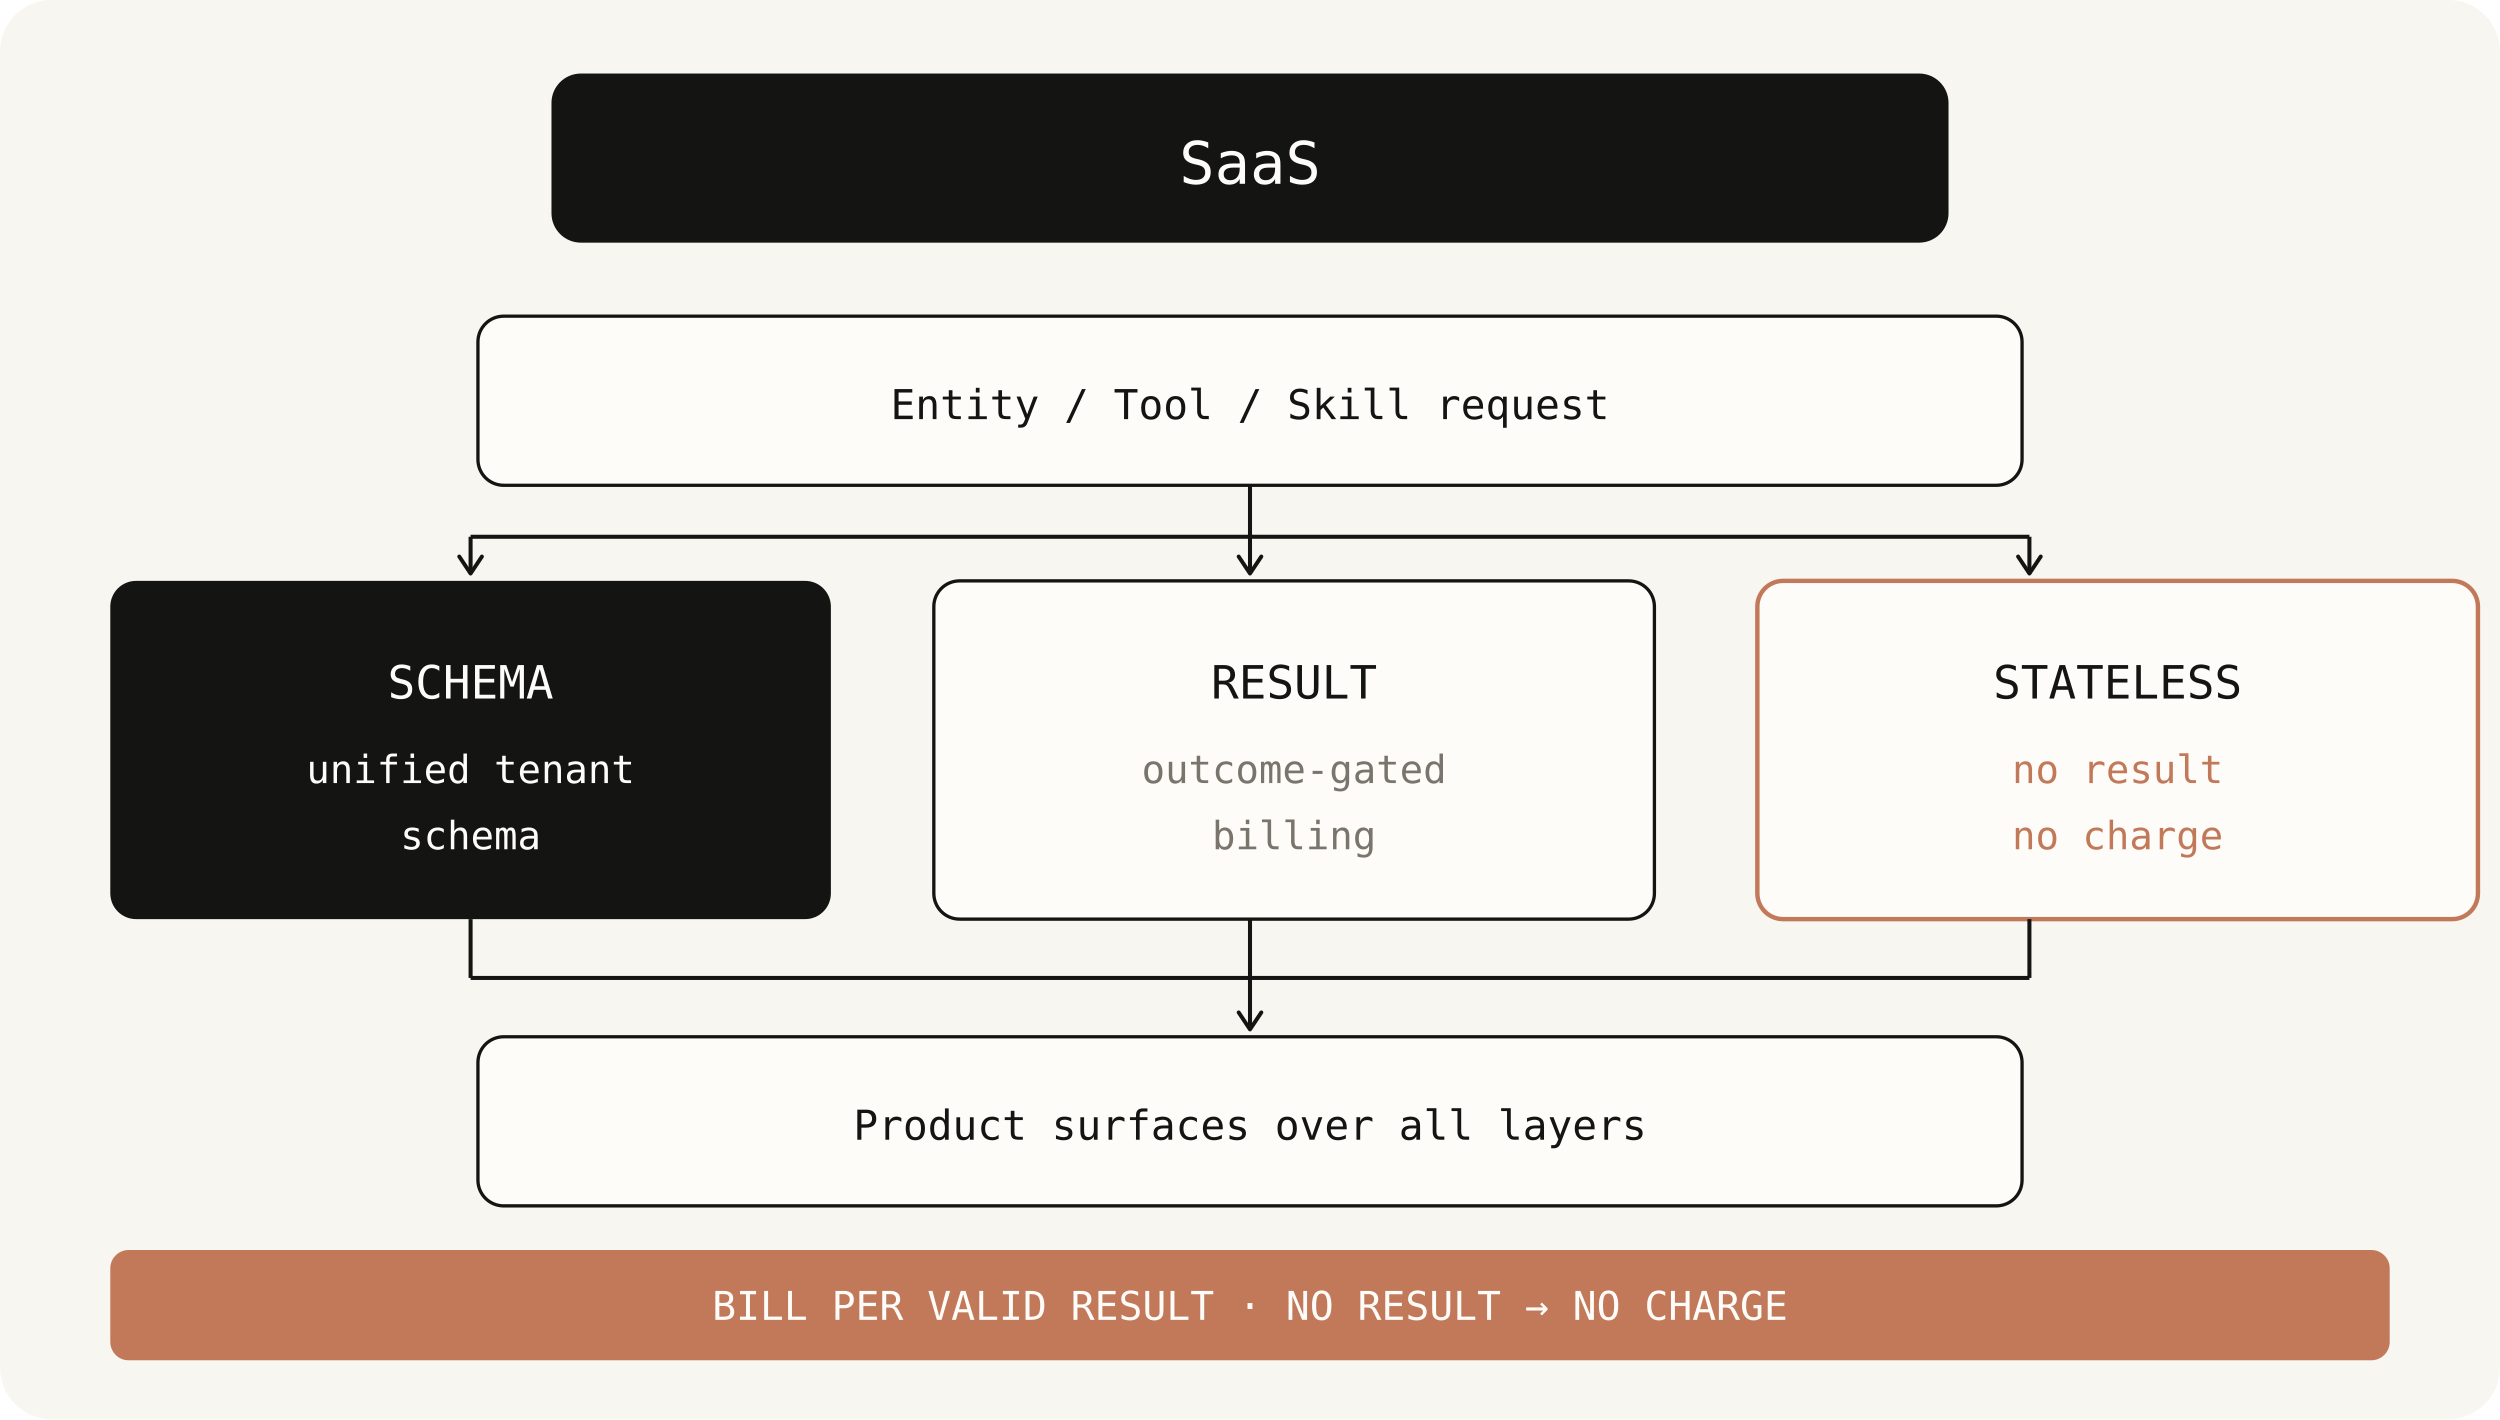
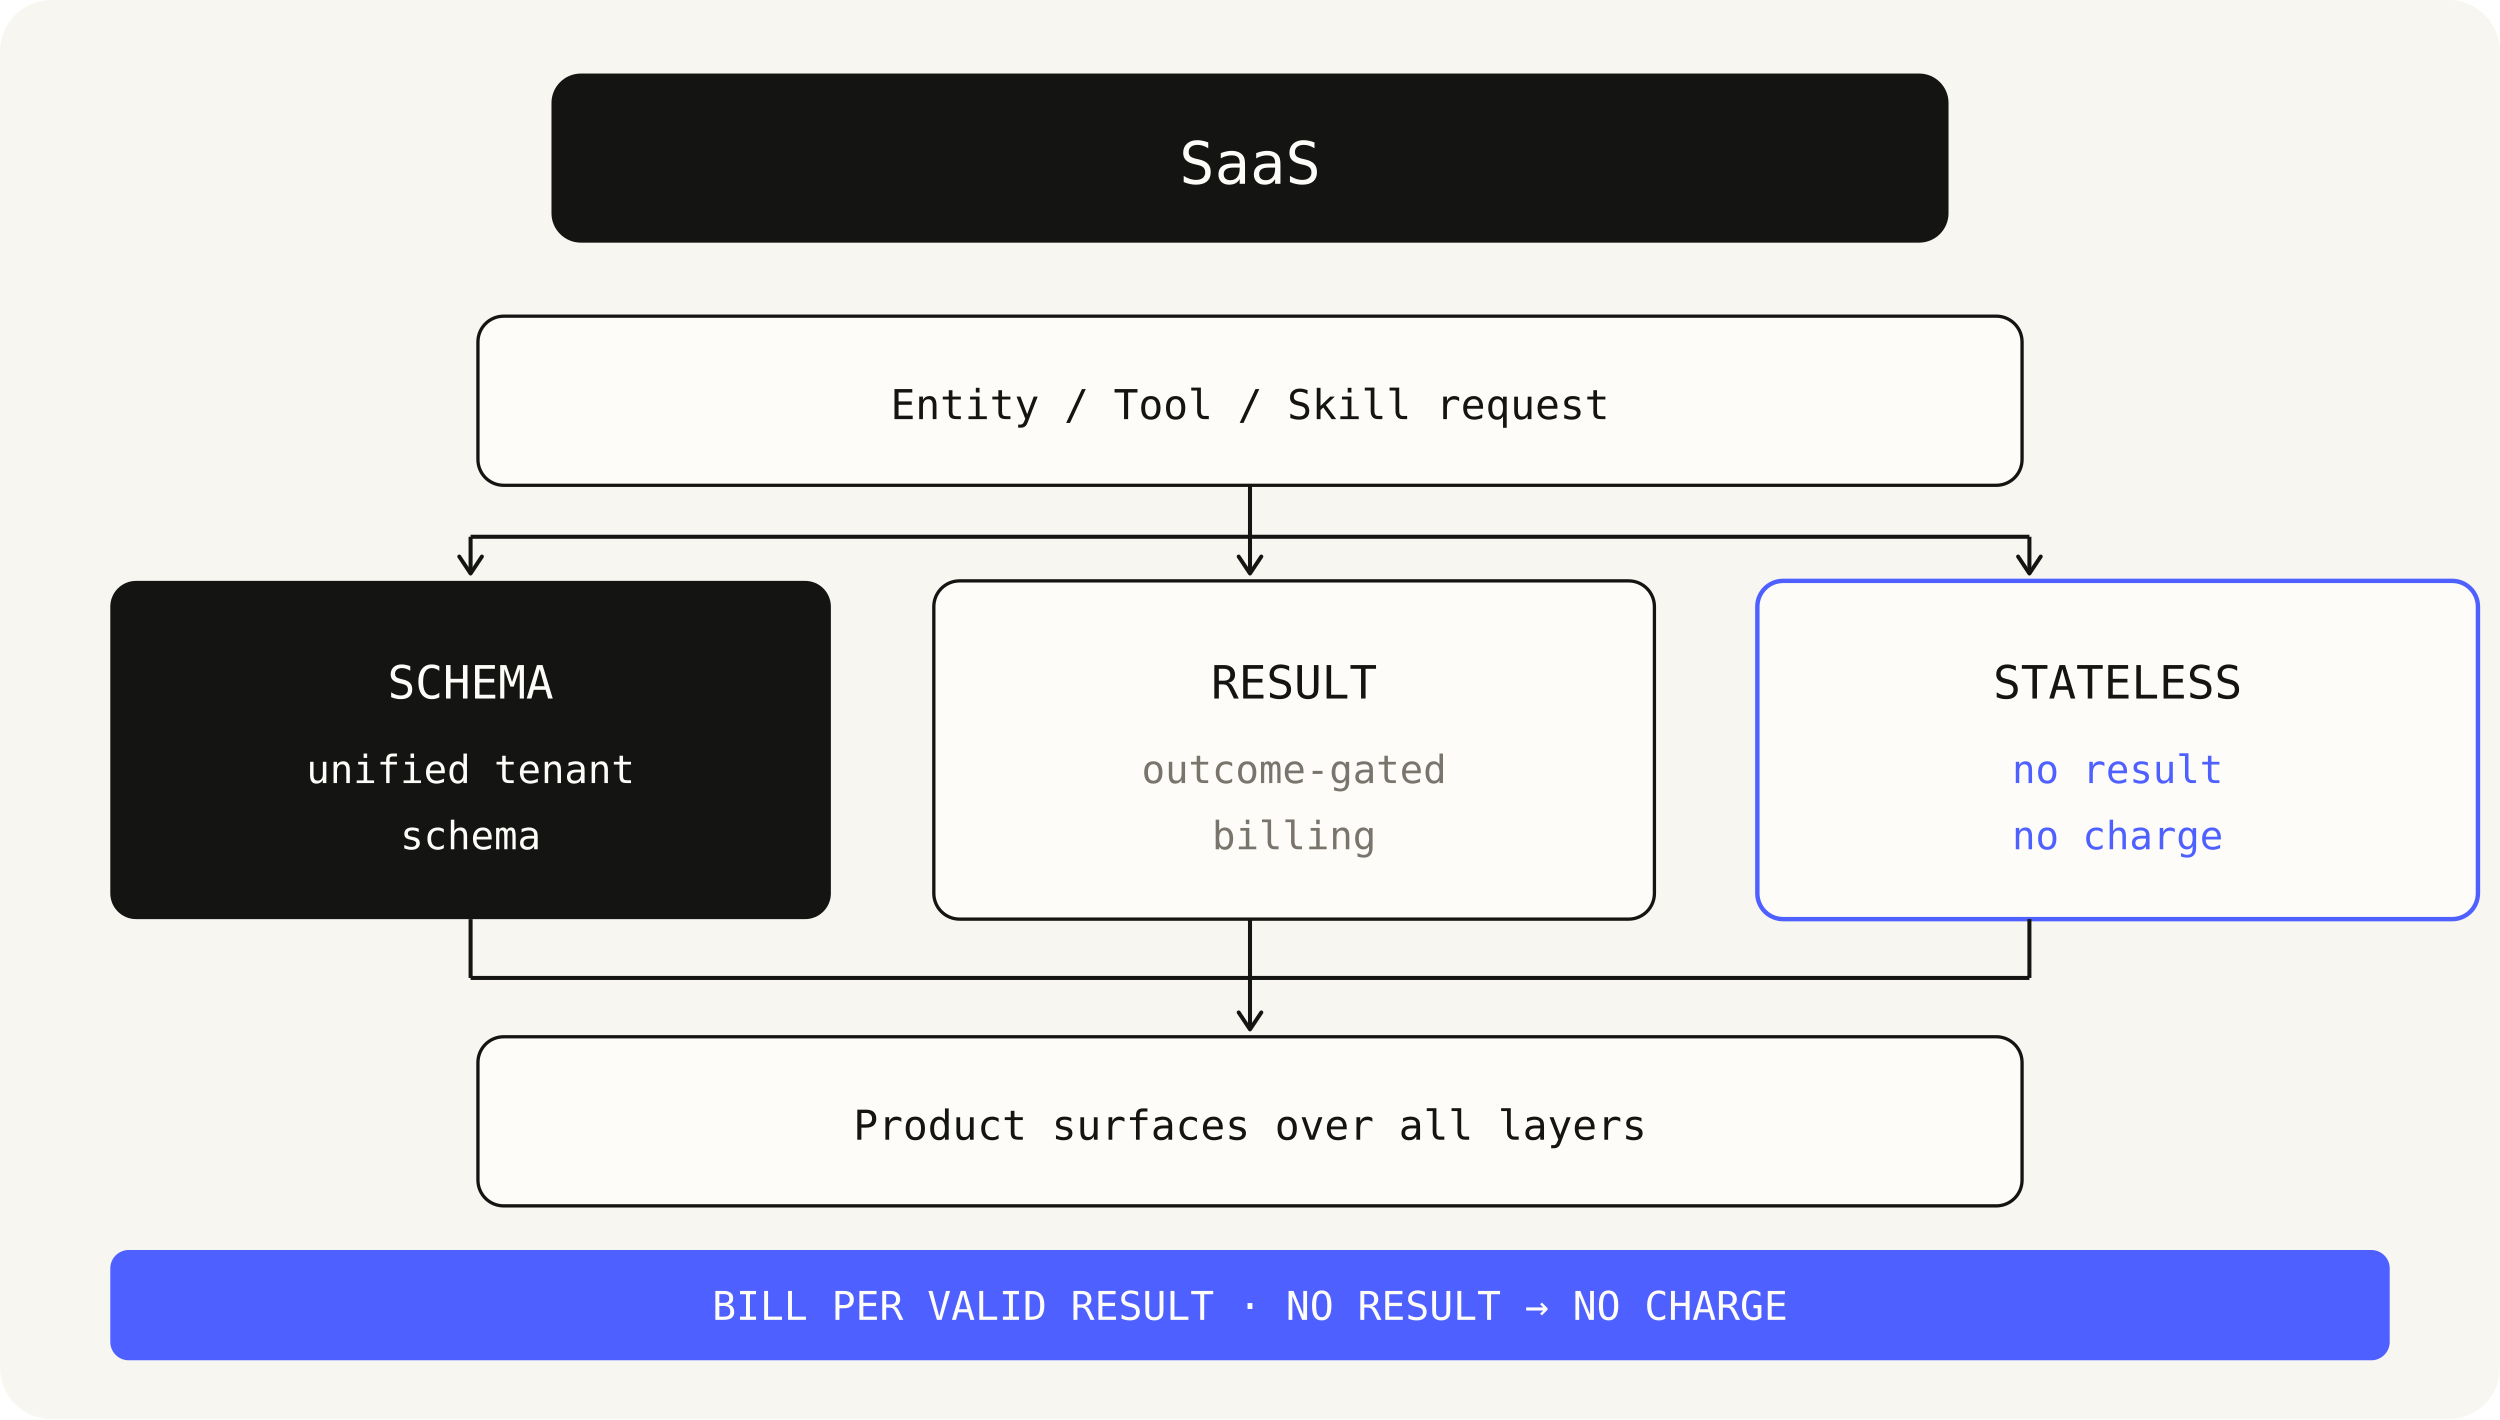
<svg xmlns="http://www.w3.org/2000/svg" viewBox="0 0 680 386" width="680" height="386" role="img">
  <defs>
    <marker id="arw" viewBox="0 0 10 10" refX="8" refY="5" markerWidth="7" markerHeight="7" orient="auto-start-reverse">
      <path d="M2 1L8 5L2 9" fill="none" stroke="#141413" stroke-width="1.4" stroke-linecap="round" stroke-linejoin="round" />
    </marker>
  </defs>
  <rect x="0" y="0" width="680" height="386" rx="14" fill="#F8F6F0" />
  <g font-family="Menlo, SFMono-Regular, Consolas, monospace">
    <rect x="150" y="20" width="380" height="46" rx="8" fill="#141413" />
    <text x="340" y="50" font-size="16" fill="#FDFCF9" text-anchor="middle">SaaS</text>
    <rect x="130" y="86" width="420" height="46" rx="7" fill="#FDFCF9" stroke="#141413" stroke-width="0.9" />
    <text x="340" y="114" font-size="11.2" fill="#141413" text-anchor="middle">Entity / Tool / Skill request</text>
    <path d="M340 132 L340 146 M128 146 L552 146" fill="none" stroke="#141413" stroke-width="1.1" />
    <path d="M128 146 L128 156" fill="none" stroke="#141413" stroke-width="1.1" marker-end="url(#arw)" />
    <path d="M340 146 L340 156" fill="none" stroke="#141413" stroke-width="1.1" marker-end="url(#arw)" />
    <path d="M552 146 L552 156" fill="none" stroke="#141413" stroke-width="1.1" marker-end="url(#arw)" />
    <rect x="30" y="158" width="196" height="92" rx="7" fill="#141413" />
    <text x="128" y="190" font-size="12.5" fill="#FDFCF9" text-anchor="middle">SCHEMA</text>
    <text x="128" y="213" font-size="10.6" fill="#FDFCF9" text-anchor="middle">unified tenant</text>
    <text x="128" y="231" font-size="10.6" fill="#FDFCF9" text-anchor="middle">schema</text>
    <rect x="254" y="158" width="196" height="92" rx="7" fill="#FDFCF9" stroke="#141413" stroke-width="0.9" />
    <text x="352" y="190" font-size="12.5" fill="#141413" text-anchor="middle">RESULT</text>
    <text x="352" y="213" font-size="10.6" fill="#7A756C" text-anchor="middle">outcome-gated</text>
    <text x="352" y="231" font-size="10.6" fill="#7A756C" text-anchor="middle">billing</text>
-     <rect x="478" y="158" width="196" height="92" rx="7" fill="#FDFCF9" stroke="#C2795A" stroke-width="1.2" />
+     <rect x="478" y="158" width="196" height="92" rx="7" fill="#FDFCF9" stroke="#4E60FF" stroke-width="1.2" />
    <text x="576" y="190" font-size="12.5" fill="#141413" text-anchor="middle">STATELESS</text>
-     <text x="576" y="213" font-size="10.6" fill="#C2795A" text-anchor="middle">no result</text>
-     <text x="576" y="231" font-size="10.6" fill="#C2795A" text-anchor="middle">no charge</text>
+     <text x="576" y="213" font-size="10.6" fill="#4E60FF" text-anchor="middle">no result</text>
+     <text x="576" y="231" font-size="10.6" fill="#4E60FF" text-anchor="middle">no charge</text>
    <path d="M128 250 L128 266 M340 250 L340 266 M552 250 L552 266 M128 266 L552 266" fill="none" stroke="#141413" stroke-width="1.1" />
    <path d="M340 266 L340 280" fill="none" stroke="#141413" stroke-width="1.1" marker-end="url(#arw)" />
    <rect x="130" y="282" width="420" height="46" rx="7" fill="#FDFCF9" stroke="#141413" stroke-width="0.9" />
    <text x="340" y="310" font-size="11.2" fill="#141413" text-anchor="middle">Product surfaces over all layers</text>
-     <rect x="30" y="340" width="620" height="30" rx="5" fill="#C2795A" />
+     <rect x="30" y="340" width="620" height="30" rx="5" fill="#4E60FF" />
    <text x="340" y="359" font-size="10.8" fill="#FDFCF9" text-anchor="middle">BILL PER VALID RESULT · NO RESULT → NO CHARGE</text>
  </g>
</svg>
